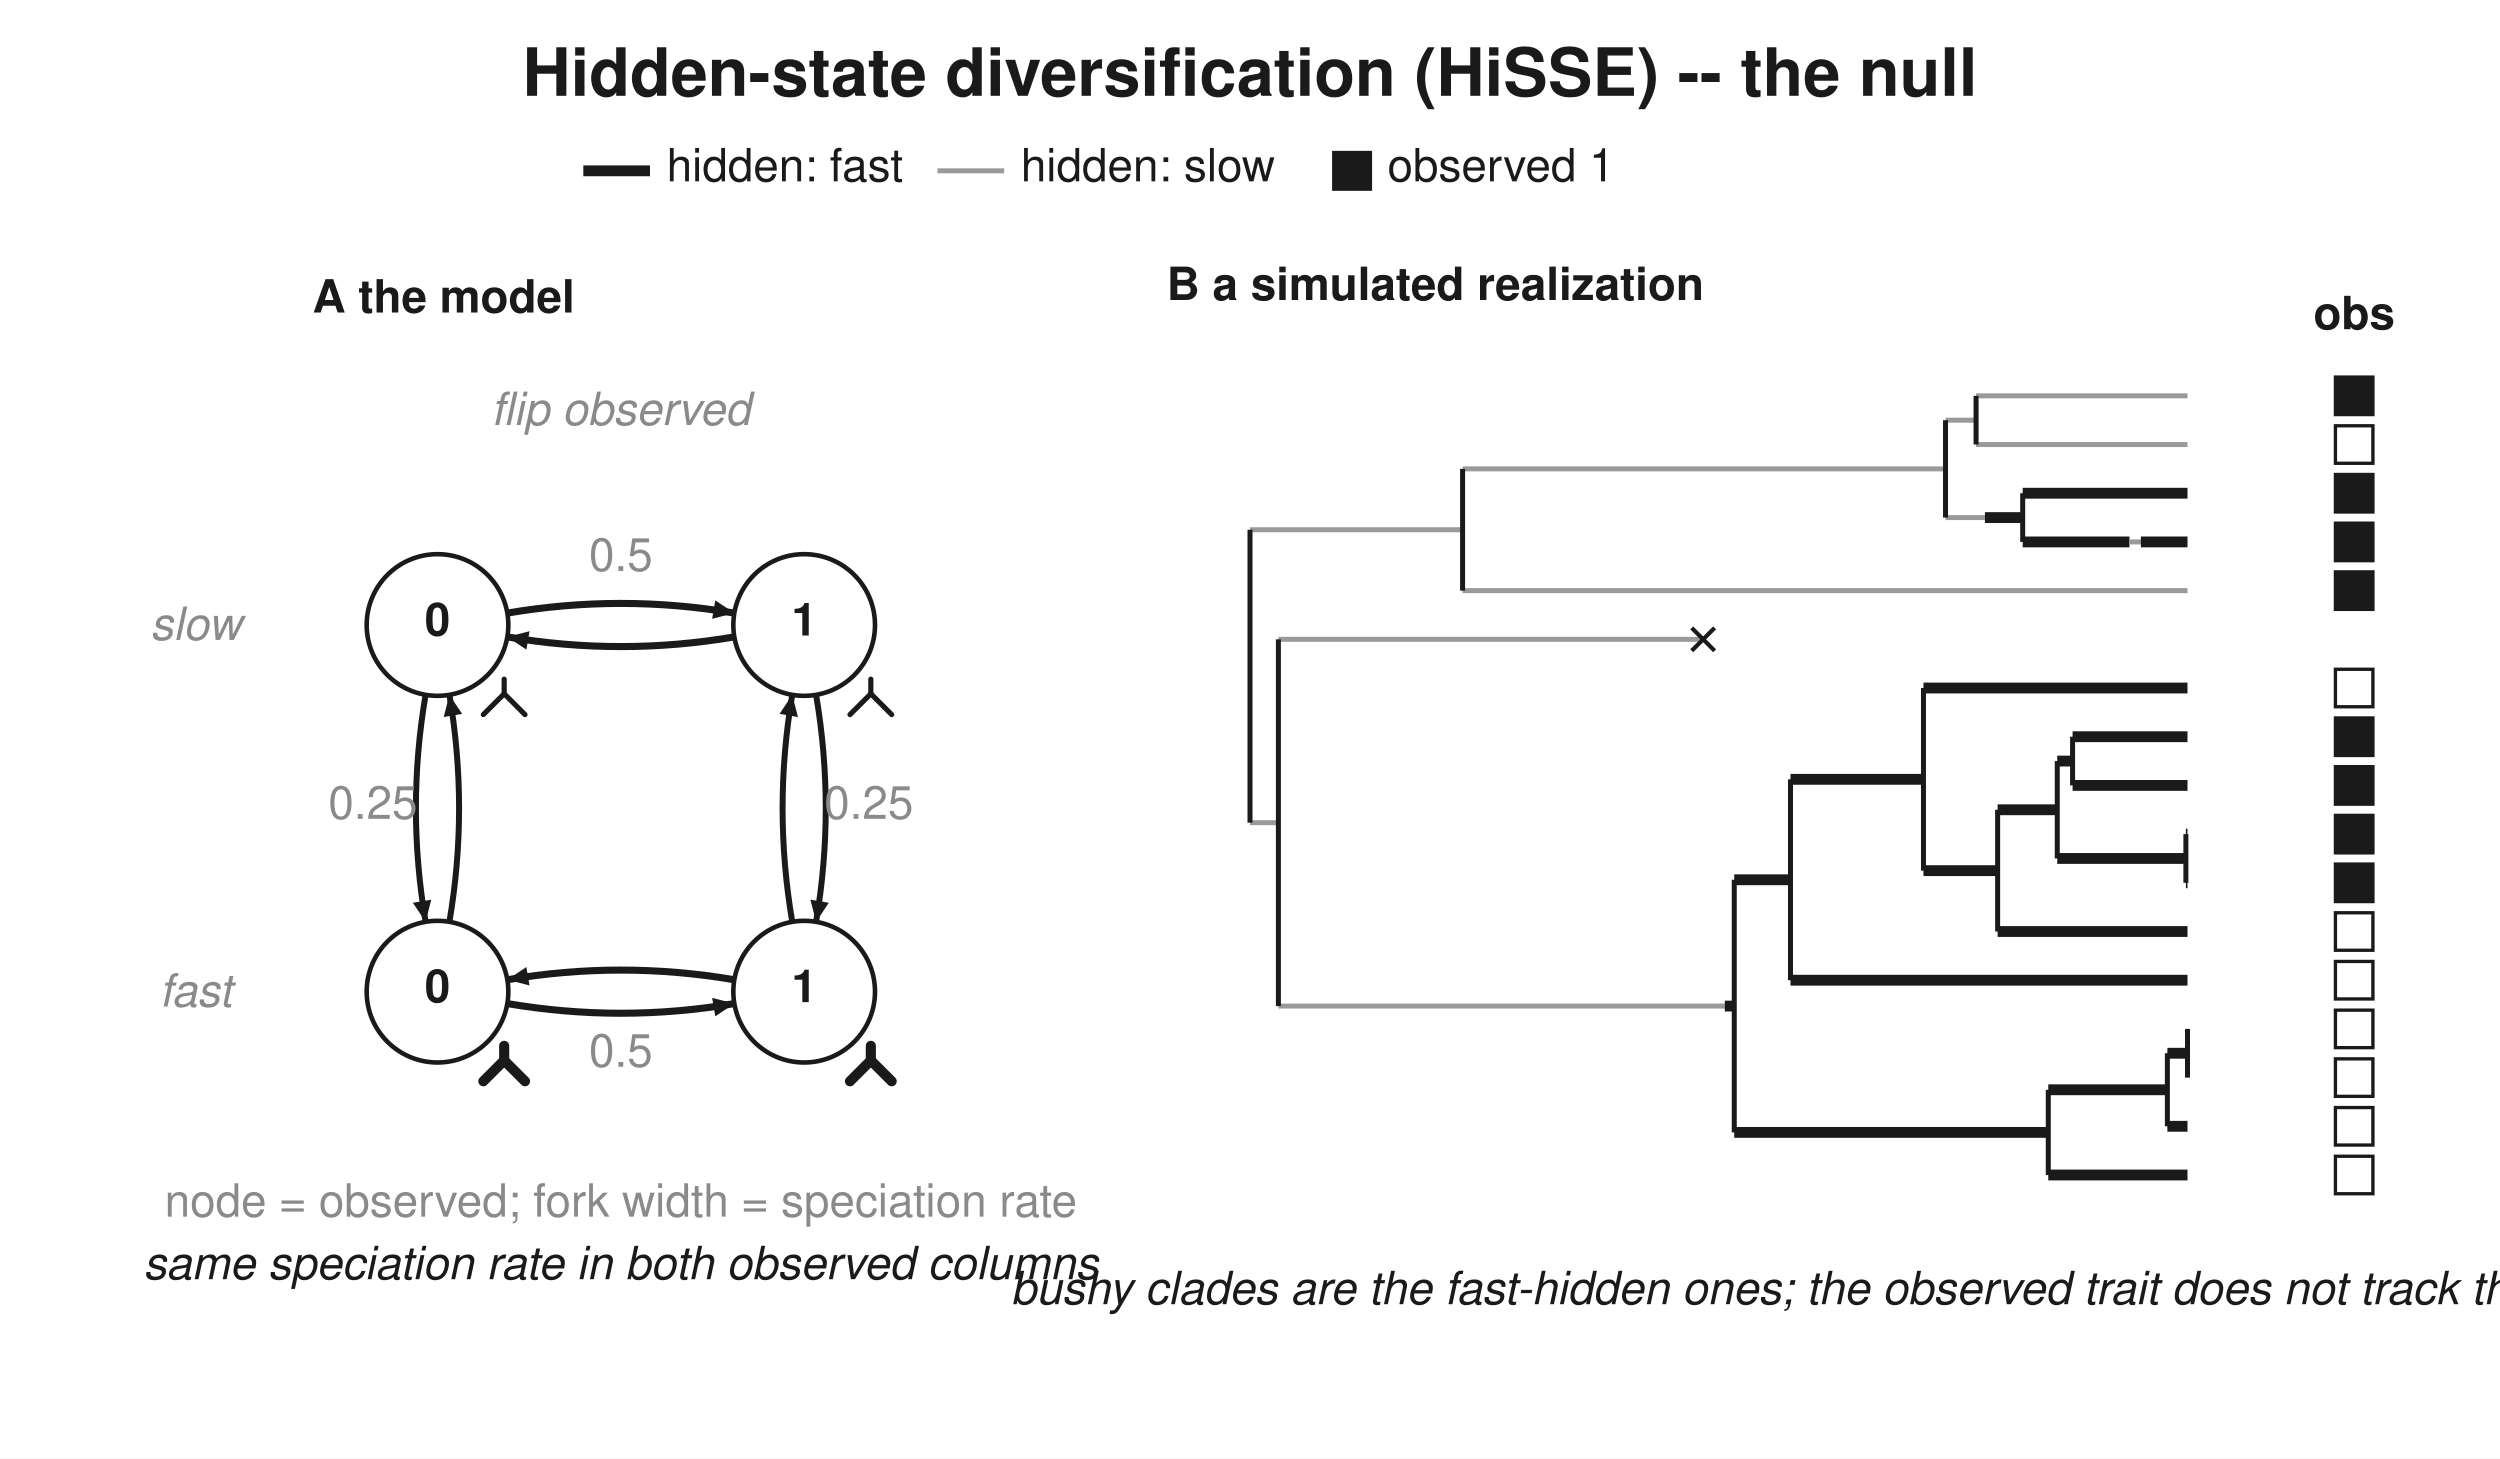
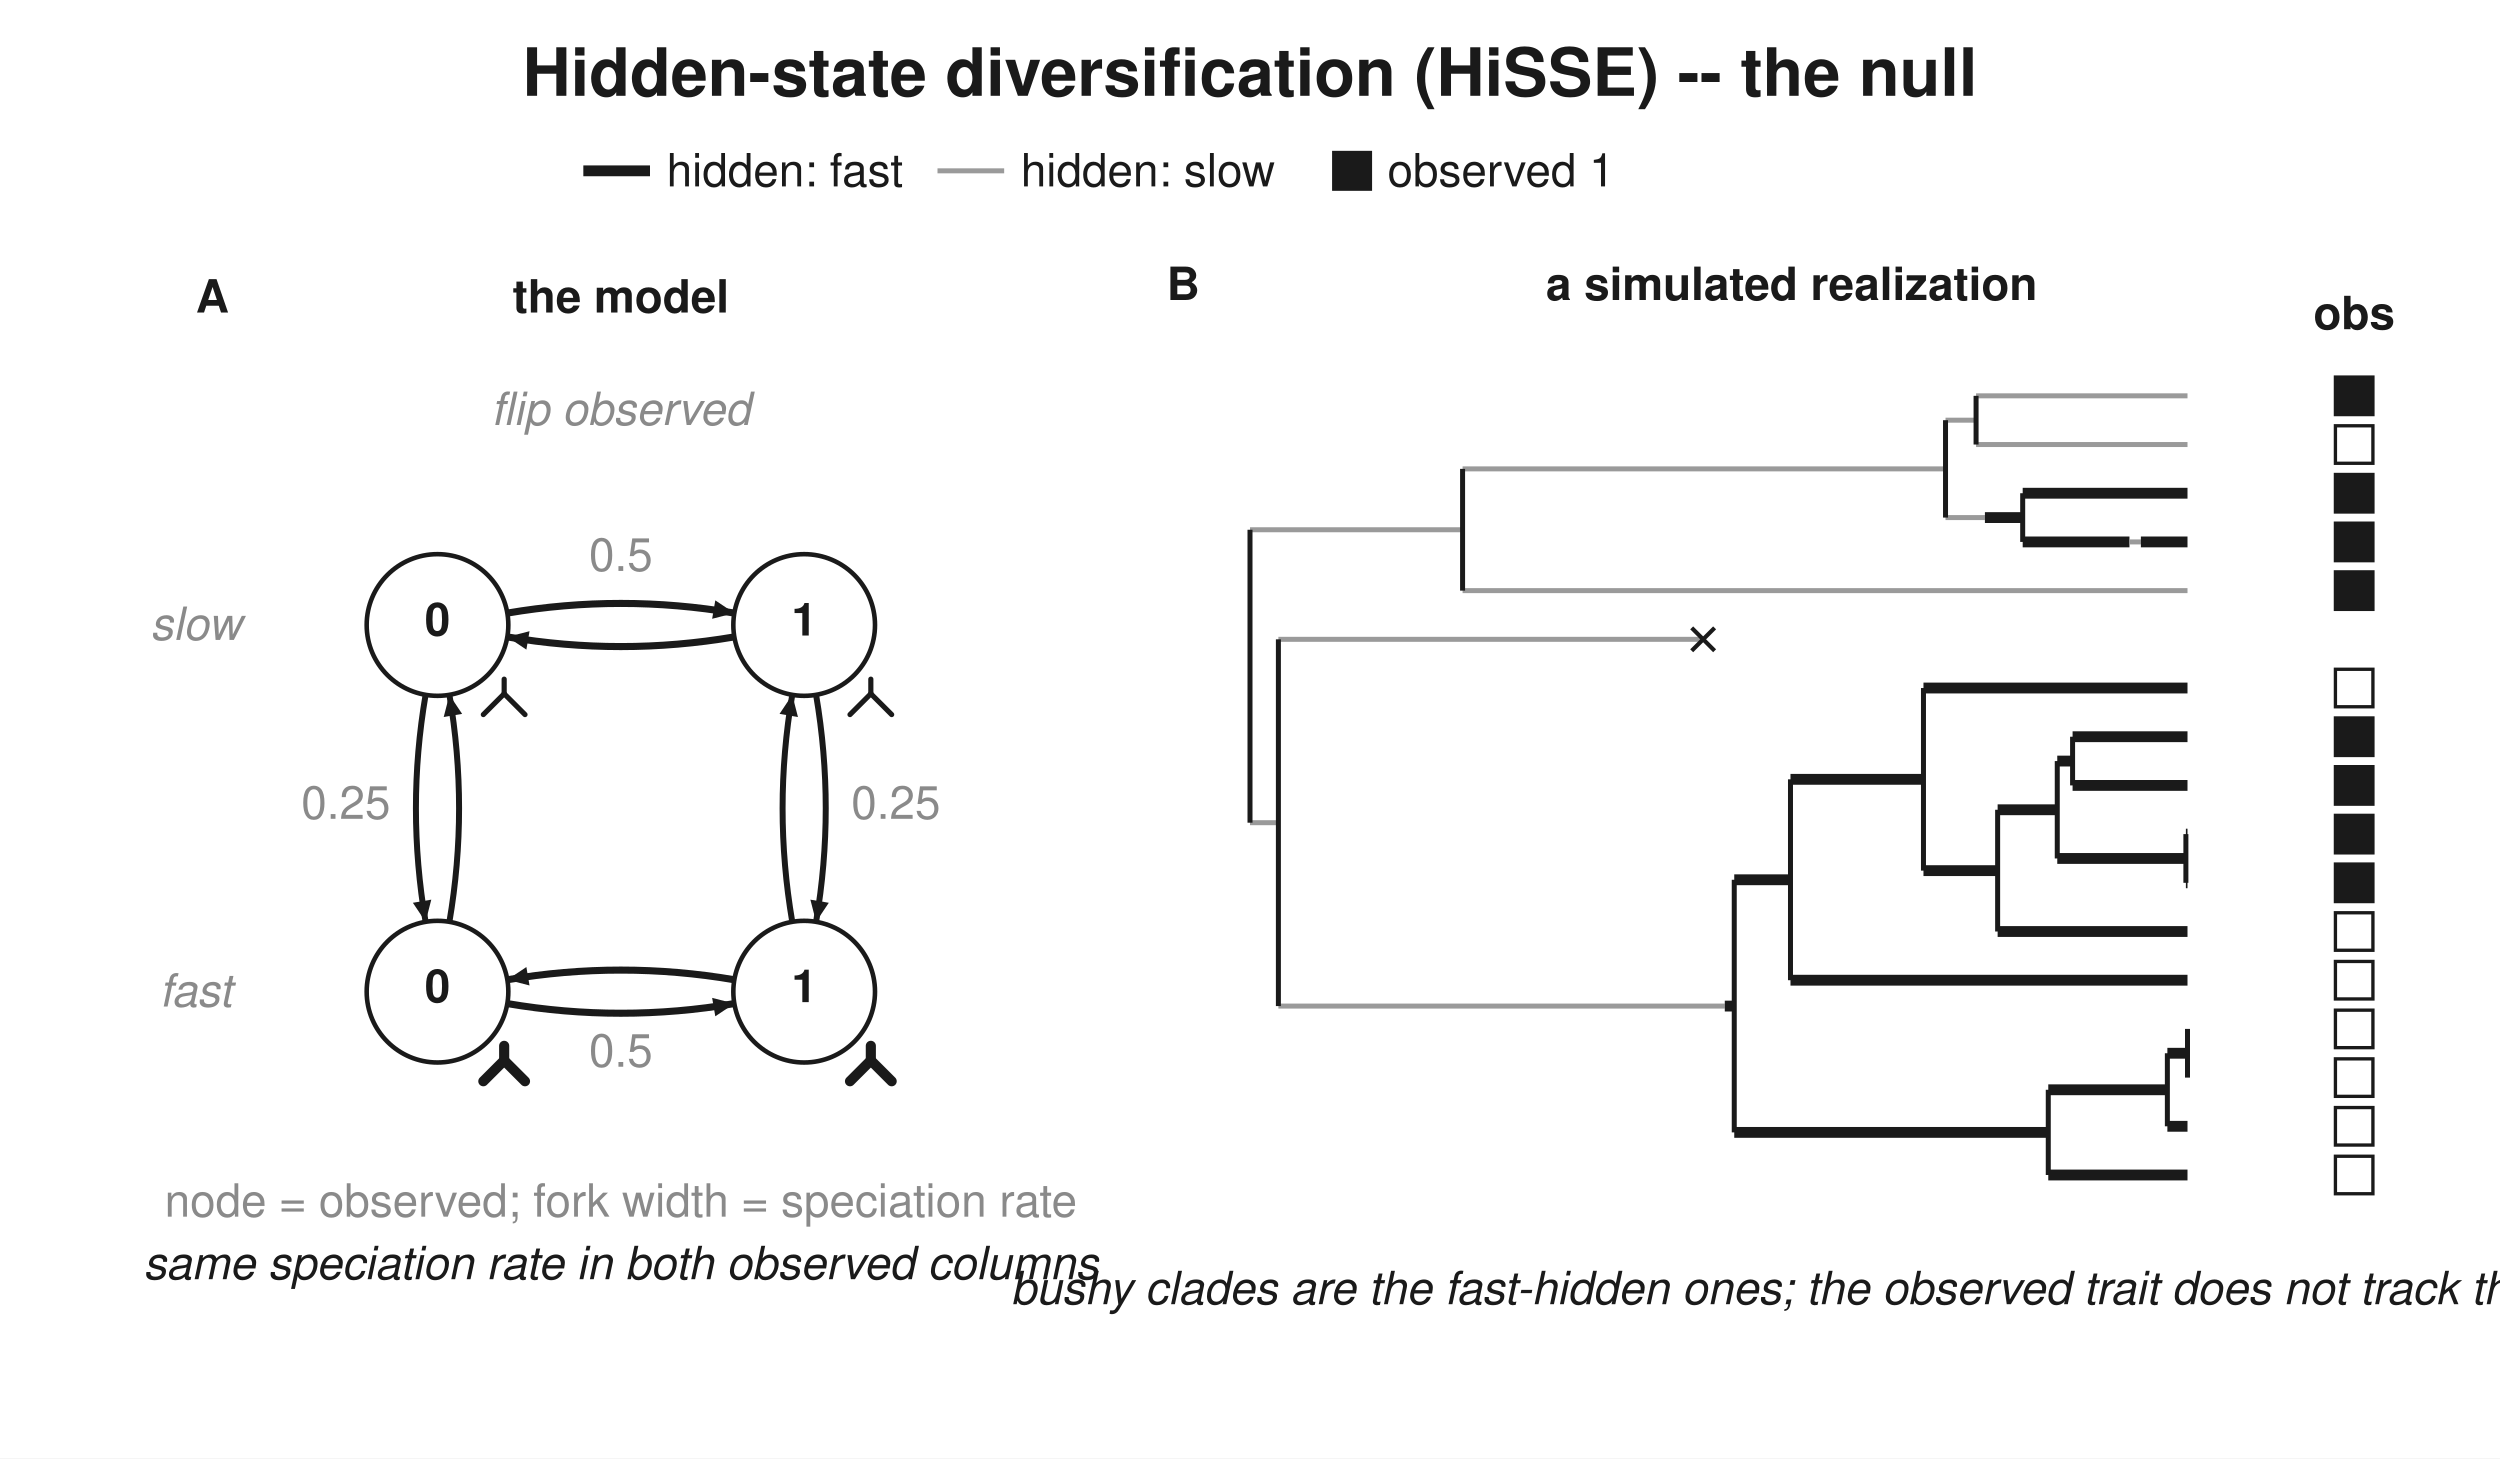
<svg xmlns="http://www.w3.org/2000/svg" width="1200" height="700" viewBox="0 0 1200 700">
  <defs>
</defs>
  <rect x="0" y="0" width="1200" height="700" fill="white" />
  <text x="600.0" y="46" font-size="32" font-family="Helvetica" text-anchor="middle" font-weight="bold" fill="#1a1a1a">Hidden-state diversification (HiSSE) -- the null</text>
  <path d="M280.0,82 L312.0,82" stroke="#1a1a1a" stroke-width="5.2" />
-   <text x="320.0" y="82" font-size="22" font-family="Helvetica" text-anchor="start" dominant-baseline="central" fill="#1a1a1a">hidden: fast</text>
+   <text x="320.0" y="89.48" font-size="22" font-family="Helvetica" text-anchor="start" fill="#1a1a1a">hidden: fast</text>
  <path d="M450.0,82 L482.0,82" stroke="#9a9a9a" stroke-width="2.4" />
-   <text x="490.0" y="82" font-size="22" font-family="Helvetica" text-anchor="start" dominant-baseline="central" fill="#1a1a1a">hidden: slow</text>
+   <text x="490.0" y="89.48" font-size="22" font-family="Helvetica" text-anchor="start" fill="#1a1a1a">hidden: slow</text>
  <rect x="640.0" y="73" width="18" height="18" fill="#1a1a1a" stroke="#1a1a1a" stroke-width="1.2" />
-   <text x="666.0" y="82" font-size="22" font-family="Helvetica" text-anchor="start" dominant-baseline="central" fill="#1a1a1a">observed 1</text>
-   <text x="150" y="150" font-size="22" font-family="Helvetica" text-anchor="start" fill="#1a1a1a" font-weight="bold">A   the model</text>
+   <text x="666.0" y="89.48" font-size="22" font-family="Helvetica" text-anchor="start" fill="#1a1a1a">observed 1</text>
+   <text x="94" y="150" font-size="22" font-family="Helvetica" text-anchor="start" fill="#1a1a1a" font-weight="bold">A</text>
+   <text x="298.0" y="150" font-size="22" font-family="Helvetica" text-anchor="middle" fill="#1a1a1a" font-weight="bold">the model</text>
  <path d="M243.517,294.287 Q298.0,285.0,352.483,294.287" fill="none" stroke="#1a1a1a" stroke-width="3.4" stroke-linecap="round" />
  <path d="M352.483,294.287 L341.829,297.021 L343.336,288.178 Z" fill="#1a1a1a" />
  <text x="298.0" y="269.0" font-size="22" font-family="Helvetica" text-anchor="middle" dominant-baseline="central" fill="#8a8a8a">0.5</text>
  <path d="M352.483,305.713 Q298.0,315.0,243.517,305.713" fill="none" stroke="#1a1a1a" stroke-width="3.4" stroke-linecap="round" />
  <path d="M243.517,305.713 L254.171,302.979 L252.664,311.822 Z" fill="#1a1a1a" />
  <path d="M243.517,481.713 Q298.0,491.0,352.483,481.713" fill="none" stroke="#1a1a1a" stroke-width="3.4" stroke-linecap="round" />
  <path d="M352.483,481.713 L343.336,487.822 L341.829,478.979 Z" fill="#1a1a1a" />
  <text x="298.0" y="507.0" font-size="22" font-family="Helvetica" text-anchor="middle" dominant-baseline="central" fill="#8a8a8a">0.5</text>
  <path d="M352.483,470.287 Q298.0,461.0,243.517,470.287" fill="none" stroke="#1a1a1a" stroke-width="3.4" stroke-linecap="round" />
  <path d="M243.517,470.287 L252.664,464.178 L254.171,473.021 Z" fill="#1a1a1a" />
  <path d="M204.287,333.517 Q195.0,388.0,204.287,442.483" fill="none" stroke="#1a1a1a" stroke-width="2.873" stroke-linecap="round" />
  <path d="M204.287,442.483 L198.178,433.336 L207.021,431.829 Z" fill="#1a1a1a" />
-   <text x="179.0" y="388.0" font-size="22" font-family="Helvetica" text-anchor="middle" dominant-baseline="central" fill="#8a8a8a">0.25</text>
  <path d="M215.713,442.483 Q225.0,388.0,215.713,333.517" fill="none" stroke="#1a1a1a" stroke-width="2.873" stroke-linecap="round" />
  <path d="M215.713,333.517 L221.822,342.664 L212.979,344.171 Z" fill="#1a1a1a" />
  <path d="M391.713,333.517 Q401.0,388.0,391.713,442.483" fill="none" stroke="#1a1a1a" stroke-width="2.873" stroke-linecap="round" />
  <path d="M391.713,442.483 L388.979,431.829 L397.822,433.336 Z" fill="#1a1a1a" />
-   <text x="417.0" y="388.0" font-size="22" font-family="Helvetica" text-anchor="middle" dominant-baseline="central" fill="#8a8a8a">0.25</text>
  <path d="M380.287,442.483 Q371.0,388.0,380.287,333.517" fill="none" stroke="#1a1a1a" stroke-width="2.873" stroke-linecap="round" />
  <path d="M380.287,333.517 L383.021,344.171 L374.178,342.664 Z" fill="#1a1a1a" />
+   <text x="166" y="388.0" font-size="22" font-family="Helvetica" text-anchor="middle" dominant-baseline="central" fill="#8a8a8a">0.25</text>
+   <text x="430" y="388.0" font-size="22" font-family="Helvetica" text-anchor="middle" dominant-baseline="central" fill="#8a8a8a">0.25</text>
  <circle cx="210" cy="300" r="34" fill="white" stroke="#1a1a1a" stroke-width="2.2" />
  <text x="210" y="300" font-size="22" font-family="Helvetica" text-anchor="middle" dominant-baseline="central" fill="#1a1a1a" font-weight="bold">0</text>
  <path d="M242,326 L242,333" stroke="#1a1a1a" stroke-width="2.48" stroke-linecap="round" />
  <path d="M242,333 L232,343" stroke="#1a1a1a" stroke-width="2.48" stroke-linecap="round" />
  <path d="M242,333 L252,343" stroke="#1a1a1a" stroke-width="2.48" stroke-linecap="round" />
  <circle cx="386" cy="300" r="34" fill="white" stroke="#1a1a1a" stroke-width="2.2" />
  <text x="386" y="300" font-size="22" font-family="Helvetica" text-anchor="middle" dominant-baseline="central" fill="#1a1a1a" font-weight="bold">1</text>
  <path d="M418,326 L418,333" stroke="#1a1a1a" stroke-width="2.48" stroke-linecap="round" />
  <path d="M418,333 L408,343" stroke="#1a1a1a" stroke-width="2.48" stroke-linecap="round" />
  <path d="M418,333 L428,343" stroke="#1a1a1a" stroke-width="2.48" stroke-linecap="round" />
  <circle cx="210" cy="476" r="34" fill="white" stroke="#1a1a1a" stroke-width="2.2" />
  <text x="210" y="476" font-size="22" font-family="Helvetica" text-anchor="middle" dominant-baseline="central" fill="#1a1a1a" font-weight="bold">0</text>
  <path d="M242,502 L242,509" stroke="#1a1a1a" stroke-width="4.86" stroke-linecap="round" />
  <path d="M242,509 L232,519" stroke="#1a1a1a" stroke-width="4.86" stroke-linecap="round" />
  <path d="M242,509 L252,519" stroke="#1a1a1a" stroke-width="4.86" stroke-linecap="round" />
  <circle cx="386" cy="476" r="34" fill="white" stroke="#1a1a1a" stroke-width="2.2" />
  <text x="386" y="476" font-size="22" font-family="Helvetica" text-anchor="middle" dominant-baseline="central" fill="#1a1a1a" font-weight="bold">1</text>
  <path d="M418,502 L418,509" stroke="#1a1a1a" stroke-width="4.86" stroke-linecap="round" />
  <path d="M418,509 L408,519" stroke="#1a1a1a" stroke-width="4.86" stroke-linecap="round" />
  <path d="M418,509 L428,519" stroke="#1a1a1a" stroke-width="4.86" stroke-linecap="round" />
  <text x="94" y="300" font-size="22" font-family="Helvetica" text-anchor="middle" dominant-baseline="central" fill="#8a8a8a" font-style="italic">slow</text>
  <text x="94" y="476" font-size="22" font-family="Helvetica" text-anchor="middle" dominant-baseline="central" fill="#8a8a8a" font-style="italic">fast</text>
  <text x="298.0" y="204" font-size="22" font-family="Helvetica" text-anchor="middle" fill="#8a8a8a" font-style="italic">flip observed</text>
  <text x="298.0" y="584" font-size="22" font-family="Helvetica" text-anchor="middle" fill="#8a8a8a">node = observed;  fork width = speciation rate</text>
  <text x="298.0" y="614" font-size="22" font-family="Helvetica" text-anchor="middle" fill="#1a1a1a" font-style="italic">same speciation rate in both observed columns</text>
-   <text x="560" y="144" font-size="22" font-family="Helvetica" text-anchor="start" fill="#1a1a1a" font-weight="bold">B   a simulated realization</text>
+   <text x="560" y="144" font-size="22" font-family="Helvetica" text-anchor="start" fill="#1a1a1a" font-weight="bold">B</text>
+   <text x="860.0" y="144" font-size="22" font-family="Helvetica" text-anchor="middle" fill="#1a1a1a" font-weight="bold">a simulated realization</text>
  <path d="M600.0,254.281 L702.039,254.281" stroke="#9a9a9a" stroke-width="2.4" stroke-linecap="butt" />
  <path d="M600.0,394.896 L613.627,394.896" stroke="#9a9a9a" stroke-width="2.4" stroke-linecap="butt" />
  <path d="M702.039,225.062 L933.854,225.062" stroke="#9a9a9a" stroke-width="2.4" stroke-linecap="butt" />
  <path d="M702.039,283.5 L1050.0,283.5" stroke="#9a9a9a" stroke-width="2.4" stroke-linecap="butt" />
  <path d="M613.627,306.875 L817.512,306.875" stroke="#9a9a9a" stroke-width="2.4" stroke-linecap="butt" />
  <path d="M812.012,301.375 L823.012,312.375" stroke="#1a1a1a" stroke-width="2.0" />
  <path d="M812.012,312.375 L823.012,301.375" stroke="#1a1a1a" stroke-width="2.0" />
  <path d="M613.627,482.918 L827.899,482.918" stroke="#9a9a9a" stroke-width="2.4" stroke-linecap="butt" />
  <path d="M827.899,482.918 L832.439,482.918" stroke="#1a1a1a" stroke-width="5.2" stroke-linecap="butt" />
  <path d="M933.854,201.688 L948.513,201.688" stroke="#9a9a9a" stroke-width="2.4" stroke-linecap="butt" />
  <path d="M933.854,248.438 L952.759,248.438" stroke="#9a9a9a" stroke-width="2.4" stroke-linecap="butt" />
  <path d="M952.759,248.438 L970.892,248.438" stroke="#1a1a1a" stroke-width="5.2" stroke-linecap="butt" />
  <path d="M832.439,422.289 L859.434,422.289" stroke="#1a1a1a" stroke-width="5.2" stroke-linecap="butt" />
  <path d="M832.439,543.547 L983.17,543.547" stroke="#1a1a1a" stroke-width="5.2" stroke-linecap="butt" />
  <path d="M948.513,190.0 L1050.0,190.0" stroke="#9a9a9a" stroke-width="2.4" stroke-linecap="butt" />
  <path d="M948.513,213.375 L1050.0,213.375" stroke="#9a9a9a" stroke-width="2.4" stroke-linecap="butt" />
  <path d="M970.892,236.75 L1050.0,236.75" stroke="#1a1a1a" stroke-width="5.2" stroke-linecap="butt" />
  <path d="M970.892,260.125 L1022.139,260.125" stroke="#1a1a1a" stroke-width="5.2" stroke-linecap="butt" />
  <path d="M1022.139,260.125 L1027.622,260.125" stroke="#9a9a9a" stroke-width="2.4" stroke-linecap="butt" />
  <path d="M1027.622,260.125 L1050.0,260.125" stroke="#1a1a1a" stroke-width="5.2" stroke-linecap="butt" />
  <path d="M859.434,374.078 L923.265,374.078" stroke="#1a1a1a" stroke-width="5.2" stroke-linecap="butt" />
  <path d="M859.434,470.5 L1050.0,470.5" stroke="#1a1a1a" stroke-width="5.2" stroke-linecap="butt" />
  <path d="M983.17,523.094 L1040.336,523.094" stroke="#1a1a1a" stroke-width="5.2" stroke-linecap="butt" />
  <path d="M983.17,564.0 L1050.0,564.0" stroke="#1a1a1a" stroke-width="5.2" stroke-linecap="butt" />
  <path d="M923.265,330.25 L1050.0,330.25" stroke="#1a1a1a" stroke-width="5.2" stroke-linecap="butt" />
  <path d="M923.265,417.906 L958.863,417.906" stroke="#1a1a1a" stroke-width="5.2" stroke-linecap="butt" />
  <path d="M1040.336,505.562 L1050.0,505.562" stroke="#1a1a1a" stroke-width="5.2" stroke-linecap="butt" />
  <path d="M1040.336,540.625 L1050.0,540.625" stroke="#1a1a1a" stroke-width="5.2" stroke-linecap="butt" />
  <path d="M958.863,388.688 L987.485,388.688" stroke="#1a1a1a" stroke-width="5.2" stroke-linecap="butt" />
  <path d="M958.863,447.125 L1050.0,447.125" stroke="#1a1a1a" stroke-width="5.2" stroke-linecap="butt" />
  <path d="M1050.0,493.875 L1050.0,493.875" stroke="#1a1a1a" stroke-width="5.2" stroke-linecap="butt" />
  <path d="M1050.0,517.25 L1050.0,517.25" stroke="#1a1a1a" stroke-width="5.2" stroke-linecap="butt" />
  <path d="M987.485,365.312 L994.841,365.312" stroke="#1a1a1a" stroke-width="5.2" stroke-linecap="butt" />
  <path d="M987.485,412.062 L1049.226,412.062" stroke="#1a1a1a" stroke-width="5.2" stroke-linecap="butt" />
  <path d="M994.841,353.625 L1050.0,353.625" stroke="#1a1a1a" stroke-width="5.2" stroke-linecap="butt" />
  <path d="M994.841,377.0 L1050.0,377.0" stroke="#1a1a1a" stroke-width="5.2" stroke-linecap="butt" />
  <path d="M1049.226,400.375 L1050.0,400.375" stroke="#1a1a1a" stroke-width="5.2" stroke-linecap="butt" />
  <path d="M1049.226,423.75 L1050.0,423.75" stroke="#1a1a1a" stroke-width="5.2" stroke-linecap="butt" />
  <path d="M948.513,190.0 L948.513,213.375" stroke="#1a1a1a" stroke-width="2.4" />
  <path d="M970.892,236.75 L970.892,260.125" stroke="#1a1a1a" stroke-width="2.4" />
  <path d="M933.854,201.688 L933.854,248.438" stroke="#1a1a1a" stroke-width="2.4" />
  <path d="M702.039,225.062 L702.039,283.5" stroke="#1a1a1a" stroke-width="2.4" />
  <path d="M994.841,353.625 L994.841,377.0" stroke="#1a1a1a" stroke-width="2.4" />
  <path d="M1049.226,400.375 L1049.226,423.75" stroke="#1a1a1a" stroke-width="2.4" />
  <path d="M987.485,365.312 L987.485,412.062" stroke="#1a1a1a" stroke-width="2.4" />
  <path d="M958.863,388.688 L958.863,447.125" stroke="#1a1a1a" stroke-width="2.4" />
  <path d="M923.265,330.25 L923.265,417.906" stroke="#1a1a1a" stroke-width="2.4" />
  <path d="M859.434,374.078 L859.434,470.5" stroke="#1a1a1a" stroke-width="2.4" />
  <path d="M1050.0,493.875 L1050.0,517.25" stroke="#1a1a1a" stroke-width="2.4" />
  <path d="M1040.336,505.562 L1040.336,540.625" stroke="#1a1a1a" stroke-width="2.4" />
  <path d="M983.17,523.094 L983.17,564.0" stroke="#1a1a1a" stroke-width="2.4" />
  <path d="M832.439,422.289 L832.439,543.547" stroke="#1a1a1a" stroke-width="2.4" />
  <path d="M613.627,306.875 L613.627,482.918" stroke="#1a1a1a" stroke-width="2.4" />
  <path d="M600.0,254.281 L600.0,394.896" stroke="#1a1a1a" stroke-width="2.4" />
  <text x="1130" y="158" font-size="22" font-family="Helvetica" text-anchor="middle" fill="#1a1a1a" font-weight="bold">obs</text>
  <rect x="1121" y="181.0" width="18" height="18" fill="#1a1a1a" stroke="#1a1a1a" stroke-width="1.6" />
  <rect x="1121" y="204.375" width="18" height="18" fill="white" stroke="#1a1a1a" stroke-width="1.6" />
  <rect x="1121" y="227.75" width="18" height="18" fill="#1a1a1a" stroke="#1a1a1a" stroke-width="1.6" />
  <rect x="1121" y="251.125" width="18" height="18" fill="#1a1a1a" stroke="#1a1a1a" stroke-width="1.6" />
  <rect x="1121" y="274.5" width="18" height="18" fill="#1a1a1a" stroke="#1a1a1a" stroke-width="1.6" />
  <rect x="1121" y="321.25" width="18" height="18" fill="white" stroke="#1a1a1a" stroke-width="1.6" />
  <rect x="1121" y="344.625" width="18" height="18" fill="#1a1a1a" stroke="#1a1a1a" stroke-width="1.6" />
  <rect x="1121" y="368.0" width="18" height="18" fill="#1a1a1a" stroke="#1a1a1a" stroke-width="1.6" />
  <rect x="1121" y="391.375" width="18" height="18" fill="#1a1a1a" stroke="#1a1a1a" stroke-width="1.6" />
  <rect x="1121" y="414.75" width="18" height="18" fill="#1a1a1a" stroke="#1a1a1a" stroke-width="1.6" />
  <rect x="1121" y="438.125" width="18" height="18" fill="white" stroke="#1a1a1a" stroke-width="1.6" />
  <rect x="1121" y="461.5" width="18" height="18" fill="white" stroke="#1a1a1a" stroke-width="1.6" />
  <rect x="1121" y="484.875" width="18" height="18" fill="white" stroke="#1a1a1a" stroke-width="1.6" />
  <rect x="1121" y="508.25" width="18" height="18" fill="white" stroke="#1a1a1a" stroke-width="1.6" />
  <rect x="1121" y="531.625" width="18" height="18" fill="white" stroke="#1a1a1a" stroke-width="1.6" />
  <rect x="1121" y="555.0" width="18" height="18" fill="white" stroke="#1a1a1a" stroke-width="1.6" />
  <text x="860.0" y="626" font-size="22" font-family="Helvetica" text-anchor="middle" fill="#1a1a1a" font-style="italic">bushy clades are the fast-hidden ones; the observed trait does not track them</text>
</svg>
